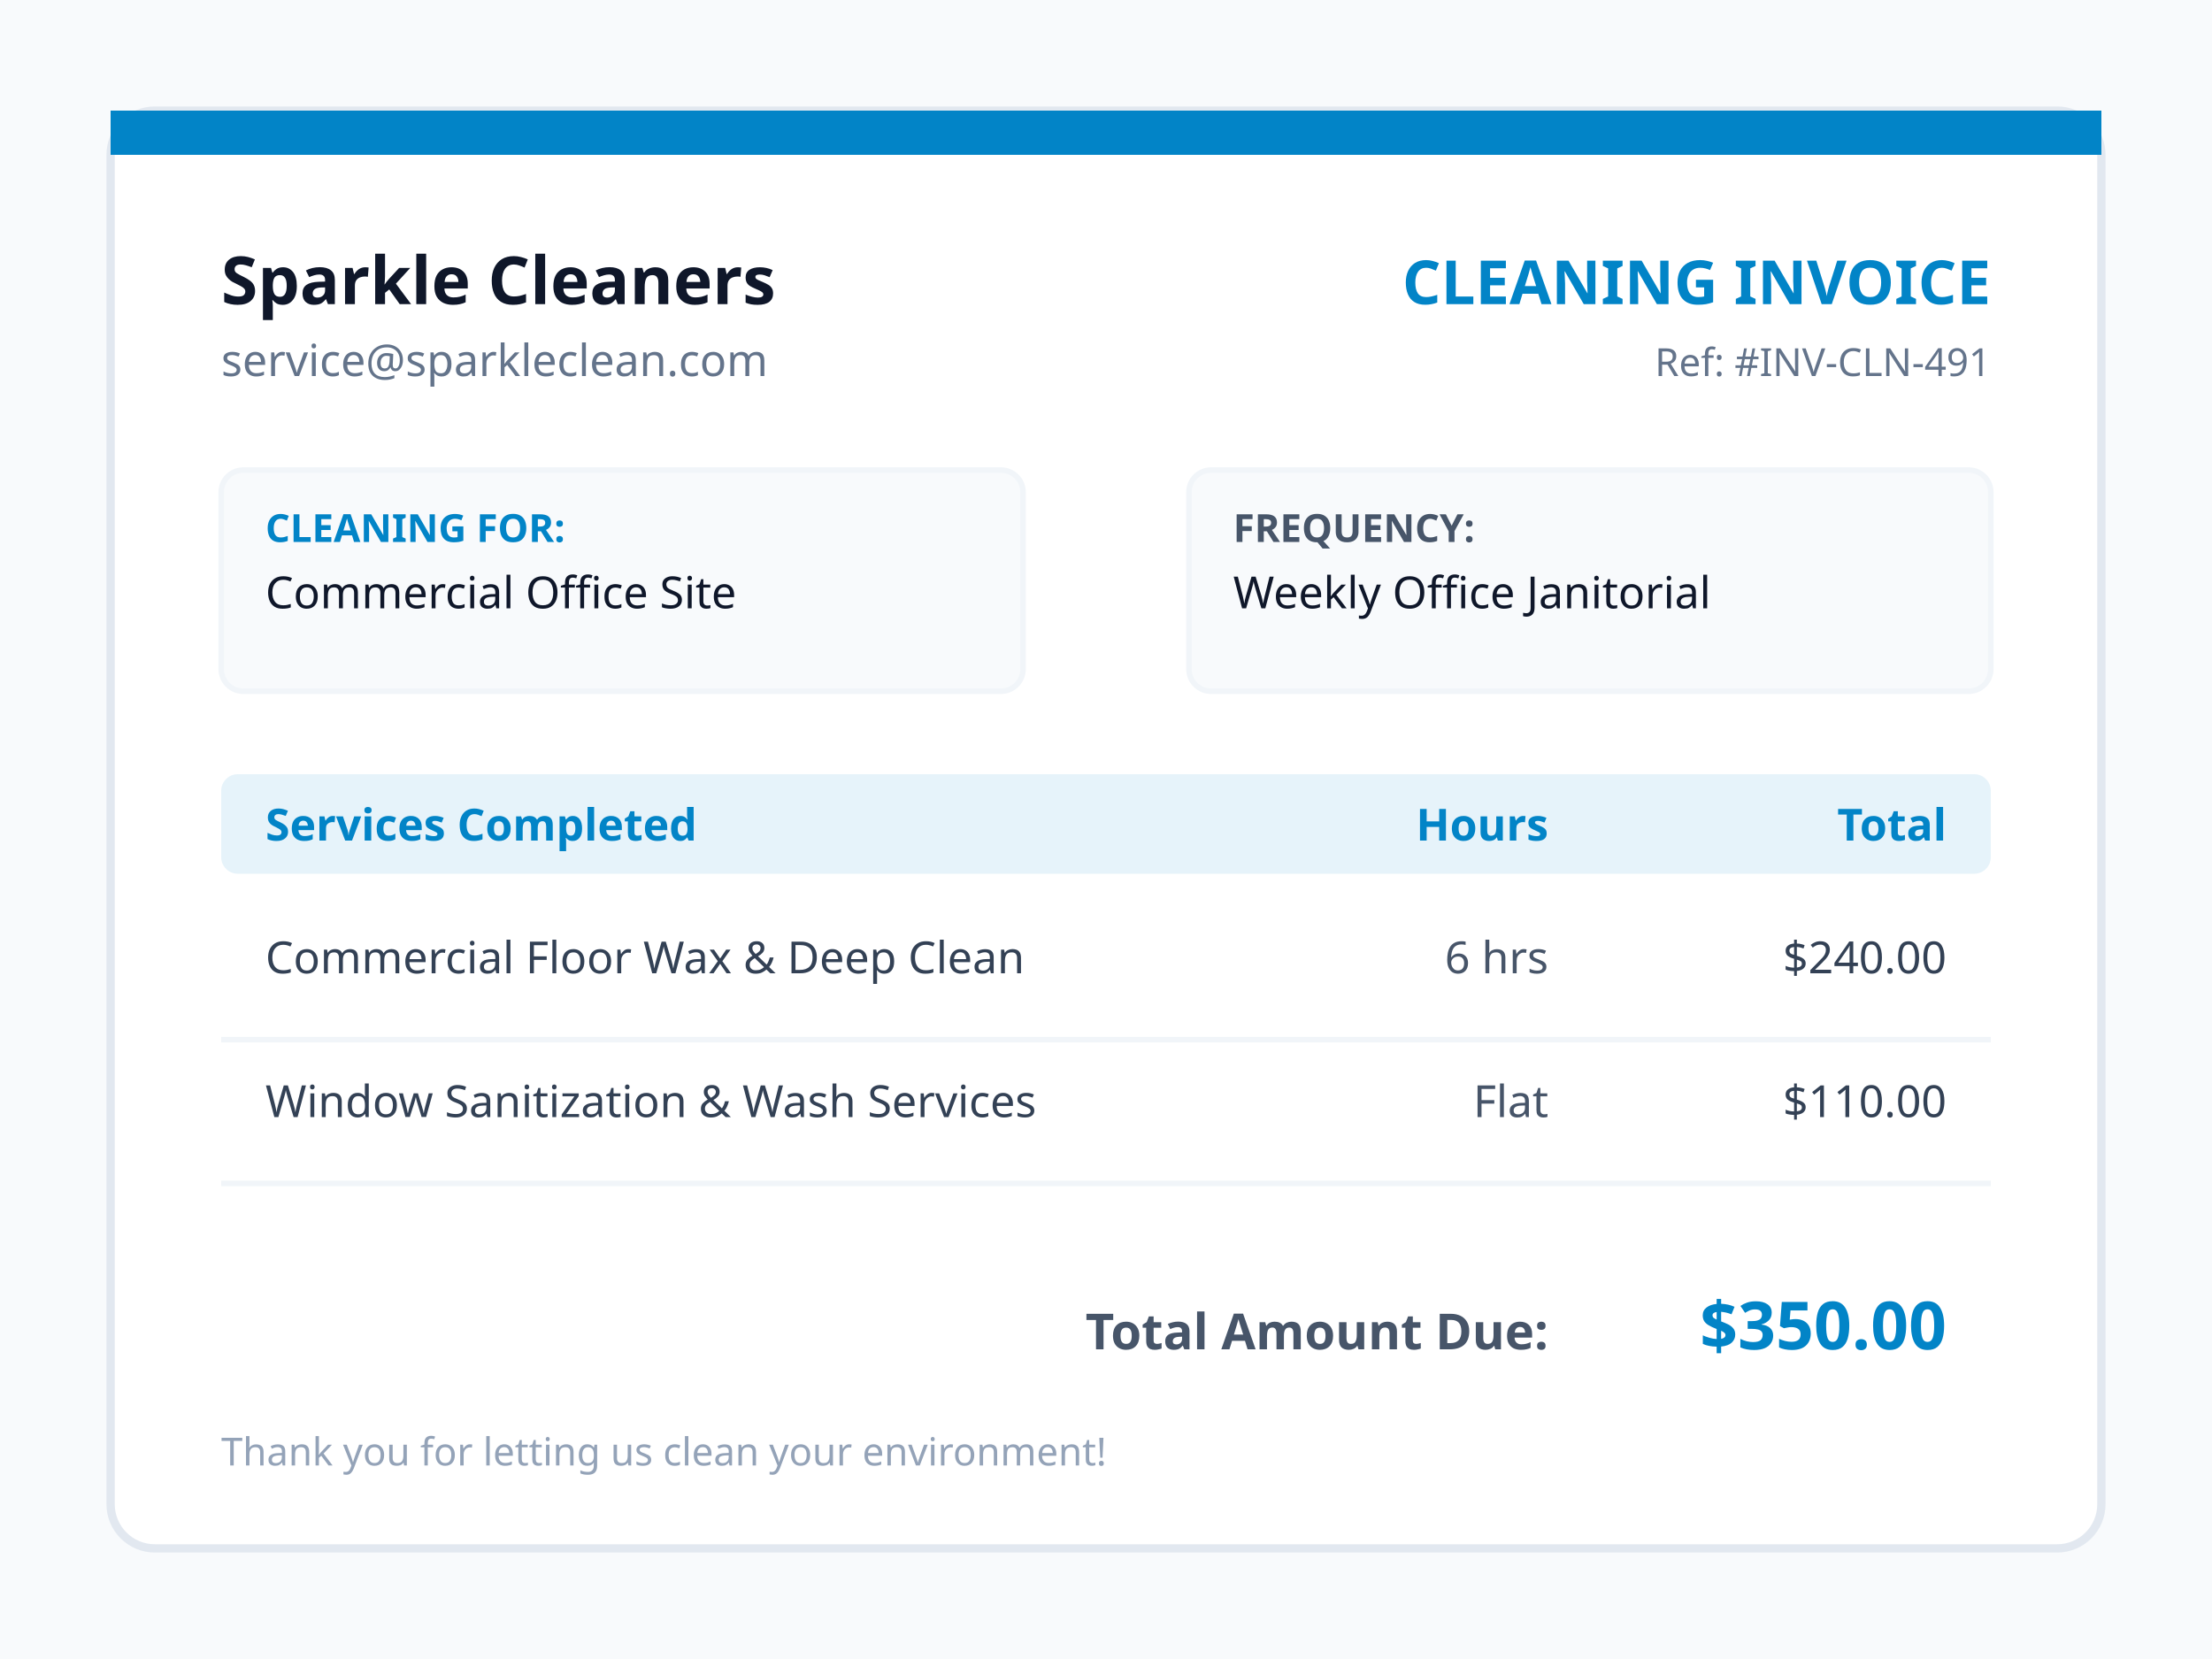
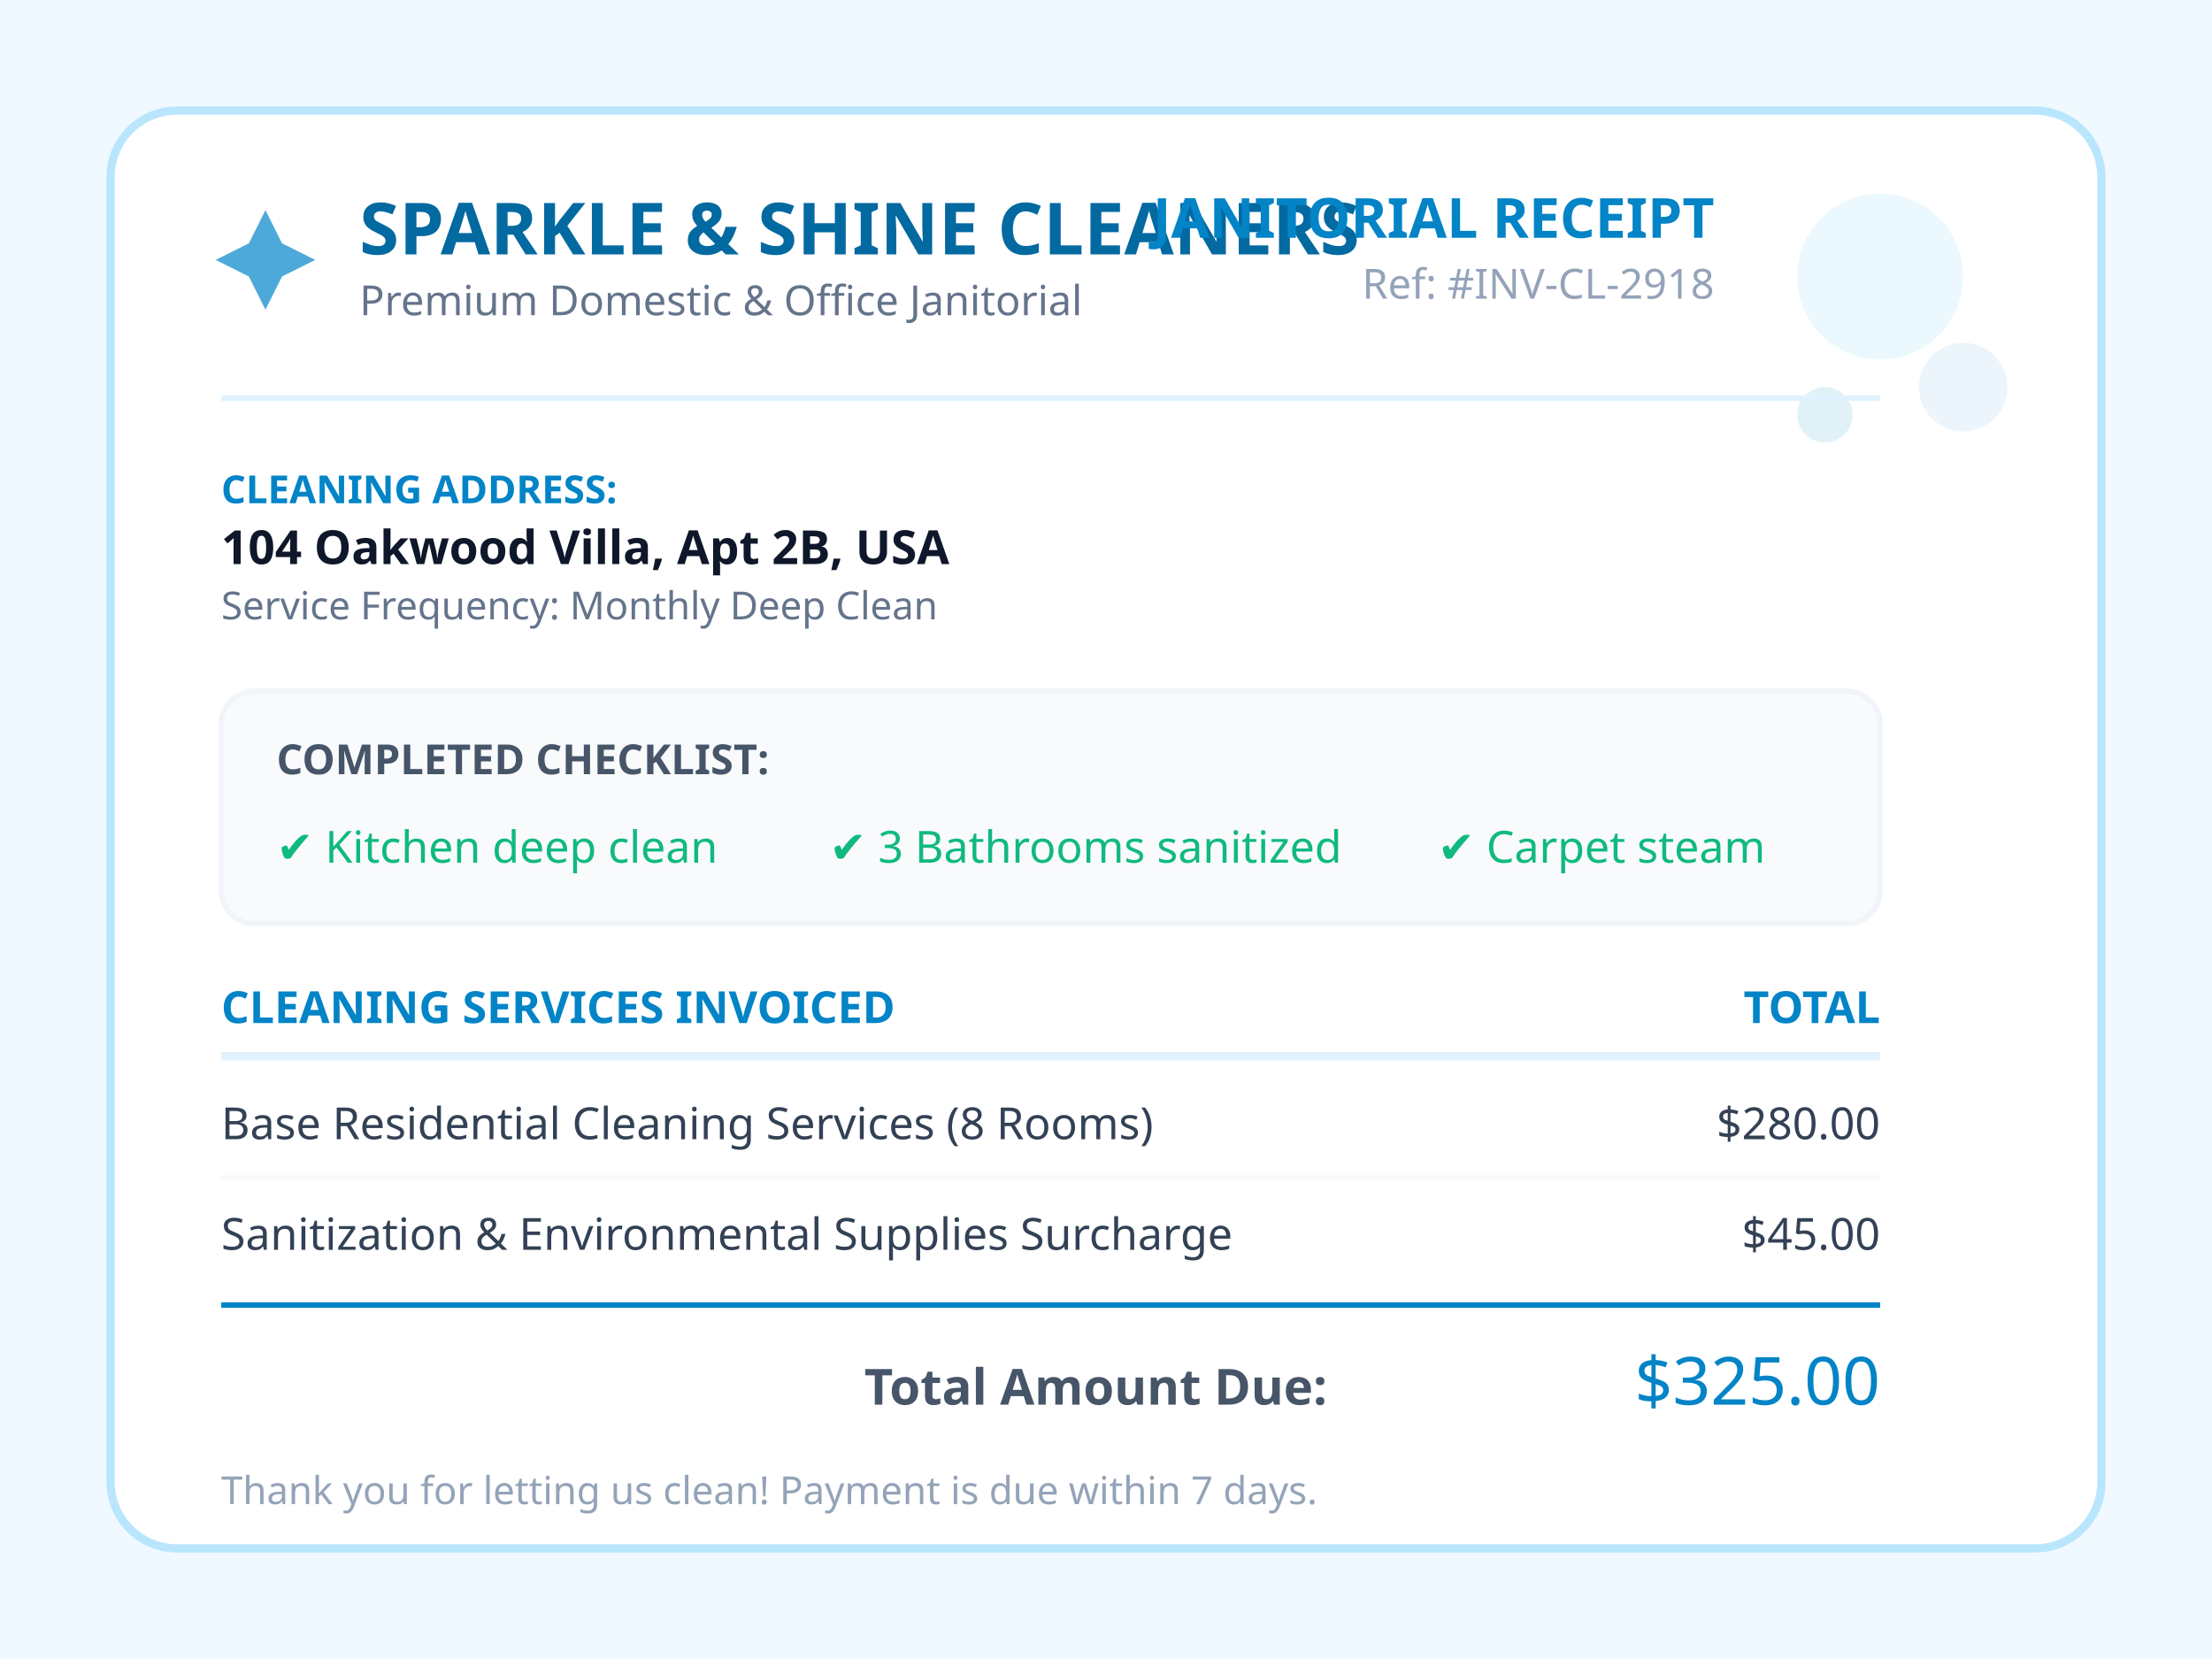
<svg xmlns="http://www.w3.org/2000/svg" viewBox="0 0 400 300" width="100%" height="100%">
-   <rect width="100%" height="100%" fill="#f8fafc" />
-   <rect x="20" y="20" width="360" height="260" rx="8" fill="#ffffff" stroke="#e2e8f0" stroke-width="1.5" />
-   <path d="M20 28 L380 28 L380 20 Q380 20 380 20 L20 20 Z" fill="#0284c7" />
-   <text x="40" y="55" font-family="system-ui, sans-serif" font-size="12" font-weight="bold" fill="#0f172a">Sparkle Cleaners</text>
-   <text x="40" y="68" font-family="system-ui, sans-serif" font-size="8" fill="#64748b">service@sparkleclean.com</text>
-   <text x="360" y="55" font-family="system-ui, sans-serif" font-size="11" font-weight="bold" fill="#0284c7" text-anchor="end">CLEANING INVOICE</text>
-   <text x="360" y="68" font-family="system-ui, sans-serif" font-size="7" fill="#64748b" text-anchor="end">Ref: #INV-CLN-491</text>
-   <rect x="40" y="85" width="145" height="40" rx="4" fill="#f8fafc" stroke="#f1f5f9" />
-   <text x="48" y="98" font-family="system-ui, sans-serif" font-size="7" font-weight="bold" fill="#0284c7">CLEANING FOR:</text>
-   <text x="48" y="110" font-family="system-ui, sans-serif" font-size="8" font-weight="semibold" fill="#0f172a">Commercial Office Site</text>
-   <rect x="215" y="85" width="145" height="40" rx="4" fill="#f8fafc" stroke="#f1f5f9" />
-   <text x="223" y="98" font-family="system-ui, sans-serif" font-size="7" font-weight="bold" fill="#475569">FREQUENCY:</text>
-   <text x="223" y="110" font-family="system-ui, sans-serif" font-size="8" font-weight="semibold" fill="#0f172a">Weekly Office Janitorial</text>
-   <rect x="40" y="140" width="320" height="18" fill="#0284c7" rx="3" opacity="0.1" />
-   <text x="48" y="152" font-family="system-ui, sans-serif" font-size="8" font-weight="bold" fill="#0284c7">Services Completed</text>
-   <text x="280" y="152" font-family="system-ui, sans-serif" font-size="8" font-weight="bold" fill="#0284c7" text-anchor="end">Hours</text>
-   <text x="352" y="152" font-family="system-ui, sans-serif" font-size="8" font-weight="bold" fill="#0284c7" text-anchor="end">Total</text>
-   <text x="48" y="176" font-family="system-ui, sans-serif" font-size="8" font-weight="medium" fill="#334155">Commercial Floor Wax &amp; Deep Clean</text>
-   <text x="280" y="176" font-family="system-ui, sans-serif" font-size="8" fill="#475569" text-anchor="end">6 hrs</text>
-   <text x="352" y="176" font-family="system-ui, sans-serif" font-size="8" font-weight="semibold" fill="#334155" text-anchor="end">$240.00</text>
-   <line x1="40" y1="188" x2="360" y2="188" stroke="#f1f5f9" stroke-width="1" />
-   <text x="48" y="202" font-family="system-ui, sans-serif" font-size="8" font-weight="medium" fill="#334155">Window Sanitization &amp; Wash Services</text>
-   <text x="280" y="202" font-family="system-ui, sans-serif" font-size="8" fill="#475569" text-anchor="end">Flat</text>
-   <text x="352" y="202" font-family="system-ui, sans-serif" font-size="8" font-weight="semibold" fill="#334155" text-anchor="end">$110.00</text>
-   <line x1="40" y1="214" x2="360" y2="214" stroke="#f1f5f9" stroke-width="1" />
-   <text x="280" y="244" font-family="system-ui, sans-serif" font-size="9" font-weight="bold" fill="#475569" text-anchor="end">Total Amount Due:</text>
-   <text x="352" y="244" font-family="system-ui, sans-serif" font-size="12" font-weight="bold" fill="#0284c7" text-anchor="end">$350.00</text>
-   <text x="40" y="265" font-family="system-ui, sans-serif" font-size="7" fill="#94a3b8">Thank you for letting us clean your environment!</text>
+   <rect width="100%" height="100%" fill="#f0f9ff" />
+   <rect x="20" y="20" width="360" height="260" rx="12" fill="#ffffff" stroke="#bae6fd" stroke-width="1.5" />
+   <circle cx="340" cy="50" r="15" fill="#38bdf8" opacity="0.1" />
+   <circle cx="355" cy="70" r="8" fill="#0284c7" opacity="0.08" />
+   <circle cx="330" cy="75" r="5" fill="#0284c7" opacity="0.12" />
+   <path d="M48 38 L51 44 L57 47 L51 50 L48 56 L45 50 L39 47 L45 44 Z" fill="#0284c7" opacity="0.7" />
+   <text x="65" y="46" font-family="system-ui, sans-serif" font-size="13" font-weight="bold" fill="#0369a1">SPARKLE &amp; SHINE CLEANERS</text>
+   <text x="65" y="57" font-family="system-ui, sans-serif" font-size="7.5" fill="#64748b">Premium Domestic &amp; Office Janitorial</text>
+   <text x="310" y="43" font-family="system-ui, sans-serif" font-weight="bold" font-size="10" fill="#0284c7" text-anchor="end">JANITORIAL RECEIPT</text>
+   <text x="310" y="54" font-family="system-ui, sans-serif" font-size="7.5" fill="#94a3b8" text-anchor="end">Ref: #INV-CL-2918</text>
+   <line x1="40" y1="72" x2="340" y2="72" stroke="#e0f2fe" stroke-width="1" />
+   <g transform="translate(40, 80)">
+     <text x="0" y="11" font-family="system-ui, sans-serif" font-size="7" font-weight="bold" fill="#0284c7">CLEANING ADDRESS:</text>
+     <text x="0" y="22" font-family="system-ui, sans-serif" font-size="8.5" font-weight="bold" fill="#0f172a">104 Oakwood Villa, Apt 2B, USA</text>
+     <text x="0" y="32" font-family="system-ui, sans-serif" font-size="7" fill="#64748b">Service Frequency: Monthly Deep Clean</text>
+   </g>
+   <g transform="translate(40, 125)">
+     <rect x="0" y="0" width="300" height="42" rx="6" fill="#f8fafc" stroke="#f1f5f9" />
+     <text x="10" y="15" font-family="system-ui, sans-serif" font-size="7.5" font-weight="bold" fill="#475569">COMPLETED CHECKLIST:</text>
+     <text x="10" y="31" font-family="system-ui, sans-serif" font-size="8" fill="#10b981">✔ Kitchen deep clean</text>
+     <text x="110" y="31" font-family="system-ui, sans-serif" font-size="8" fill="#10b981">✔ 3 Bathrooms sanitized</text>
+     <text x="220" y="31" font-family="system-ui, sans-serif" font-size="8" fill="#10b981">✔ Carpet steam</text>
+   </g>
+   <text x="40" y="185" font-family="system-ui, sans-serif" font-size="8" font-weight="bold" fill="#0284c7">CLEANING SERVICES INVOICED</text>
+   <text x="340" y="185" font-family="system-ui, sans-serif" font-size="8" font-weight="bold" fill="#0284c7" text-anchor="end">TOTAL</text>
+   <line x1="40" y1="191" x2="340" y2="191" stroke="#e0f2fe" stroke-width="1.5" />
+   <text x="40" y="206" font-family="system-ui, sans-serif" font-size="8" fill="#334155">Base Residential Cleaning Services (8 Rooms)</text>
+   <text x="340" y="206" font-family="system-ui, sans-serif" font-size="8" font-weight="semibold" fill="#334155" text-anchor="end">$280.00</text>
+   <line x1="40" y1="213" x2="340" y2="213" stroke="#f8fafc" stroke-width="1" />
+   <text x="40" y="226" font-family="system-ui, sans-serif" font-size="8" fill="#334155">Sanitization &amp; Environmental Supplies Surcharge</text>
+   <text x="340" y="226" font-family="system-ui, sans-serif" font-size="8" font-weight="semibold" fill="#334155" text-anchor="end">$45.00</text>
+   <line x1="40" y1="236" x2="340" y2="236" stroke="#0284c7" stroke-width="1" />
+   <text x="240" y="254" font-family="system-ui, sans-serif" font-size="9" font-weight="bold" fill="#475569" text-anchor="end">Total Amount Due:</text>
+   <text x="340" y="254" font-family="system-ui, sans-serif" font-size="12" font-weight="extrabold" fill="#0284c7" text-anchor="end">$325.00</text>
+   <text x="40" y="272" font-family="system-ui, sans-serif" font-size="7" fill="#94a3b8">Thank you for letting us clean! Payment is due within 7 days.</text>
</svg>
